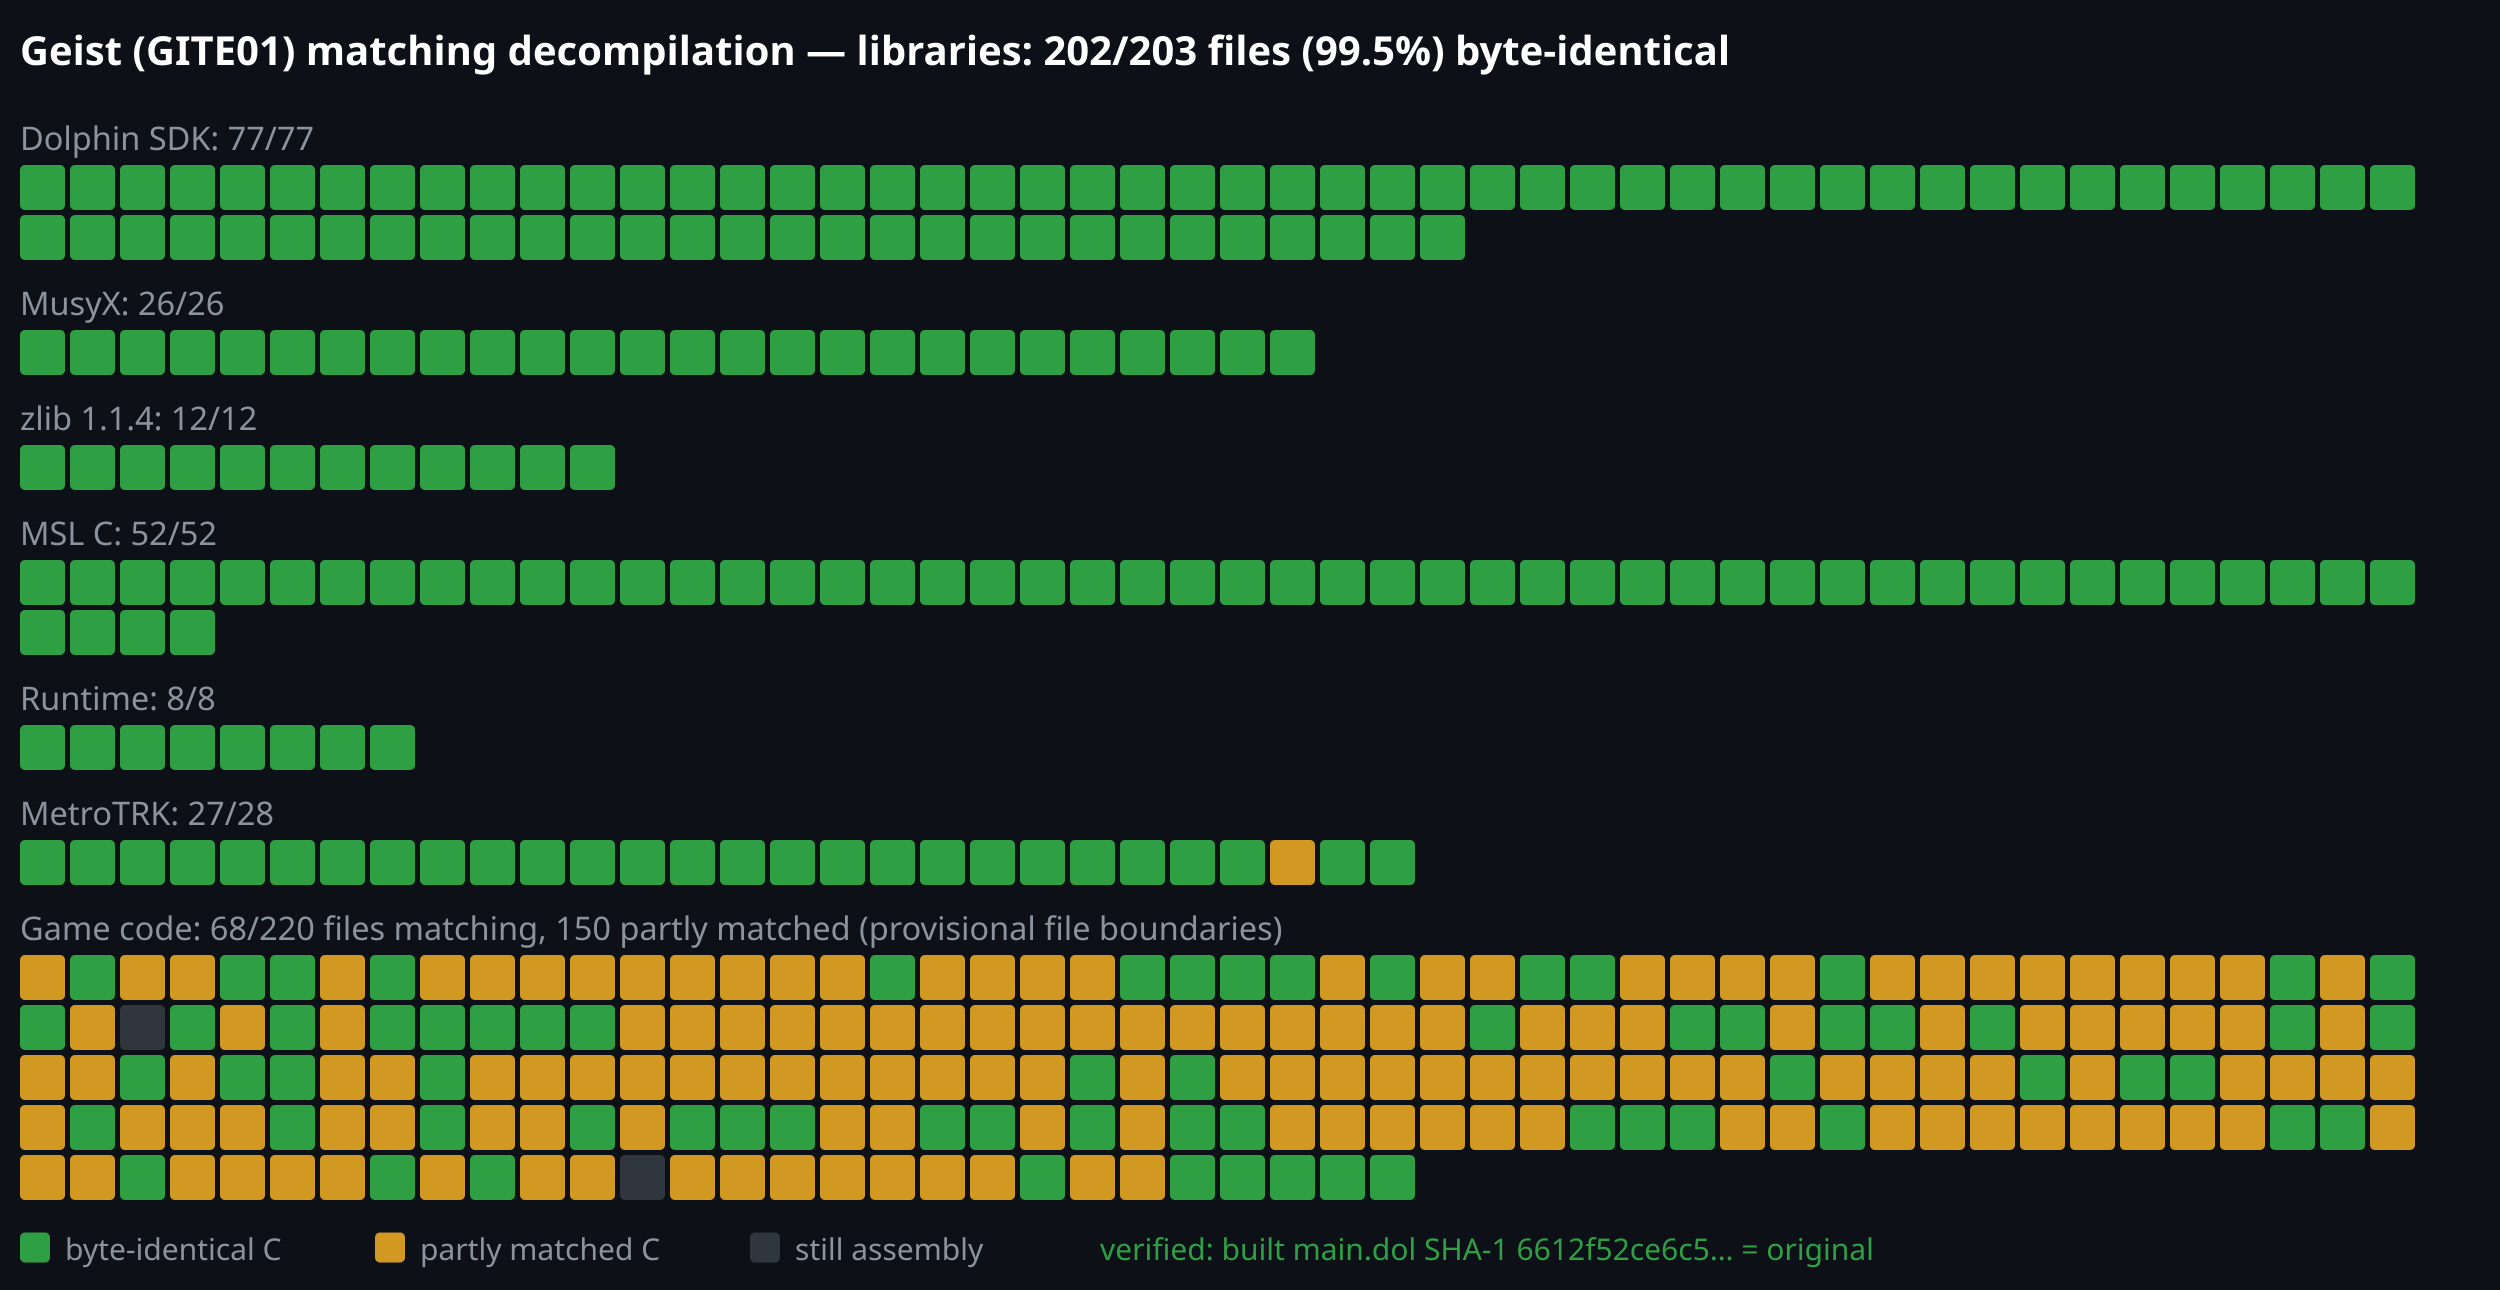
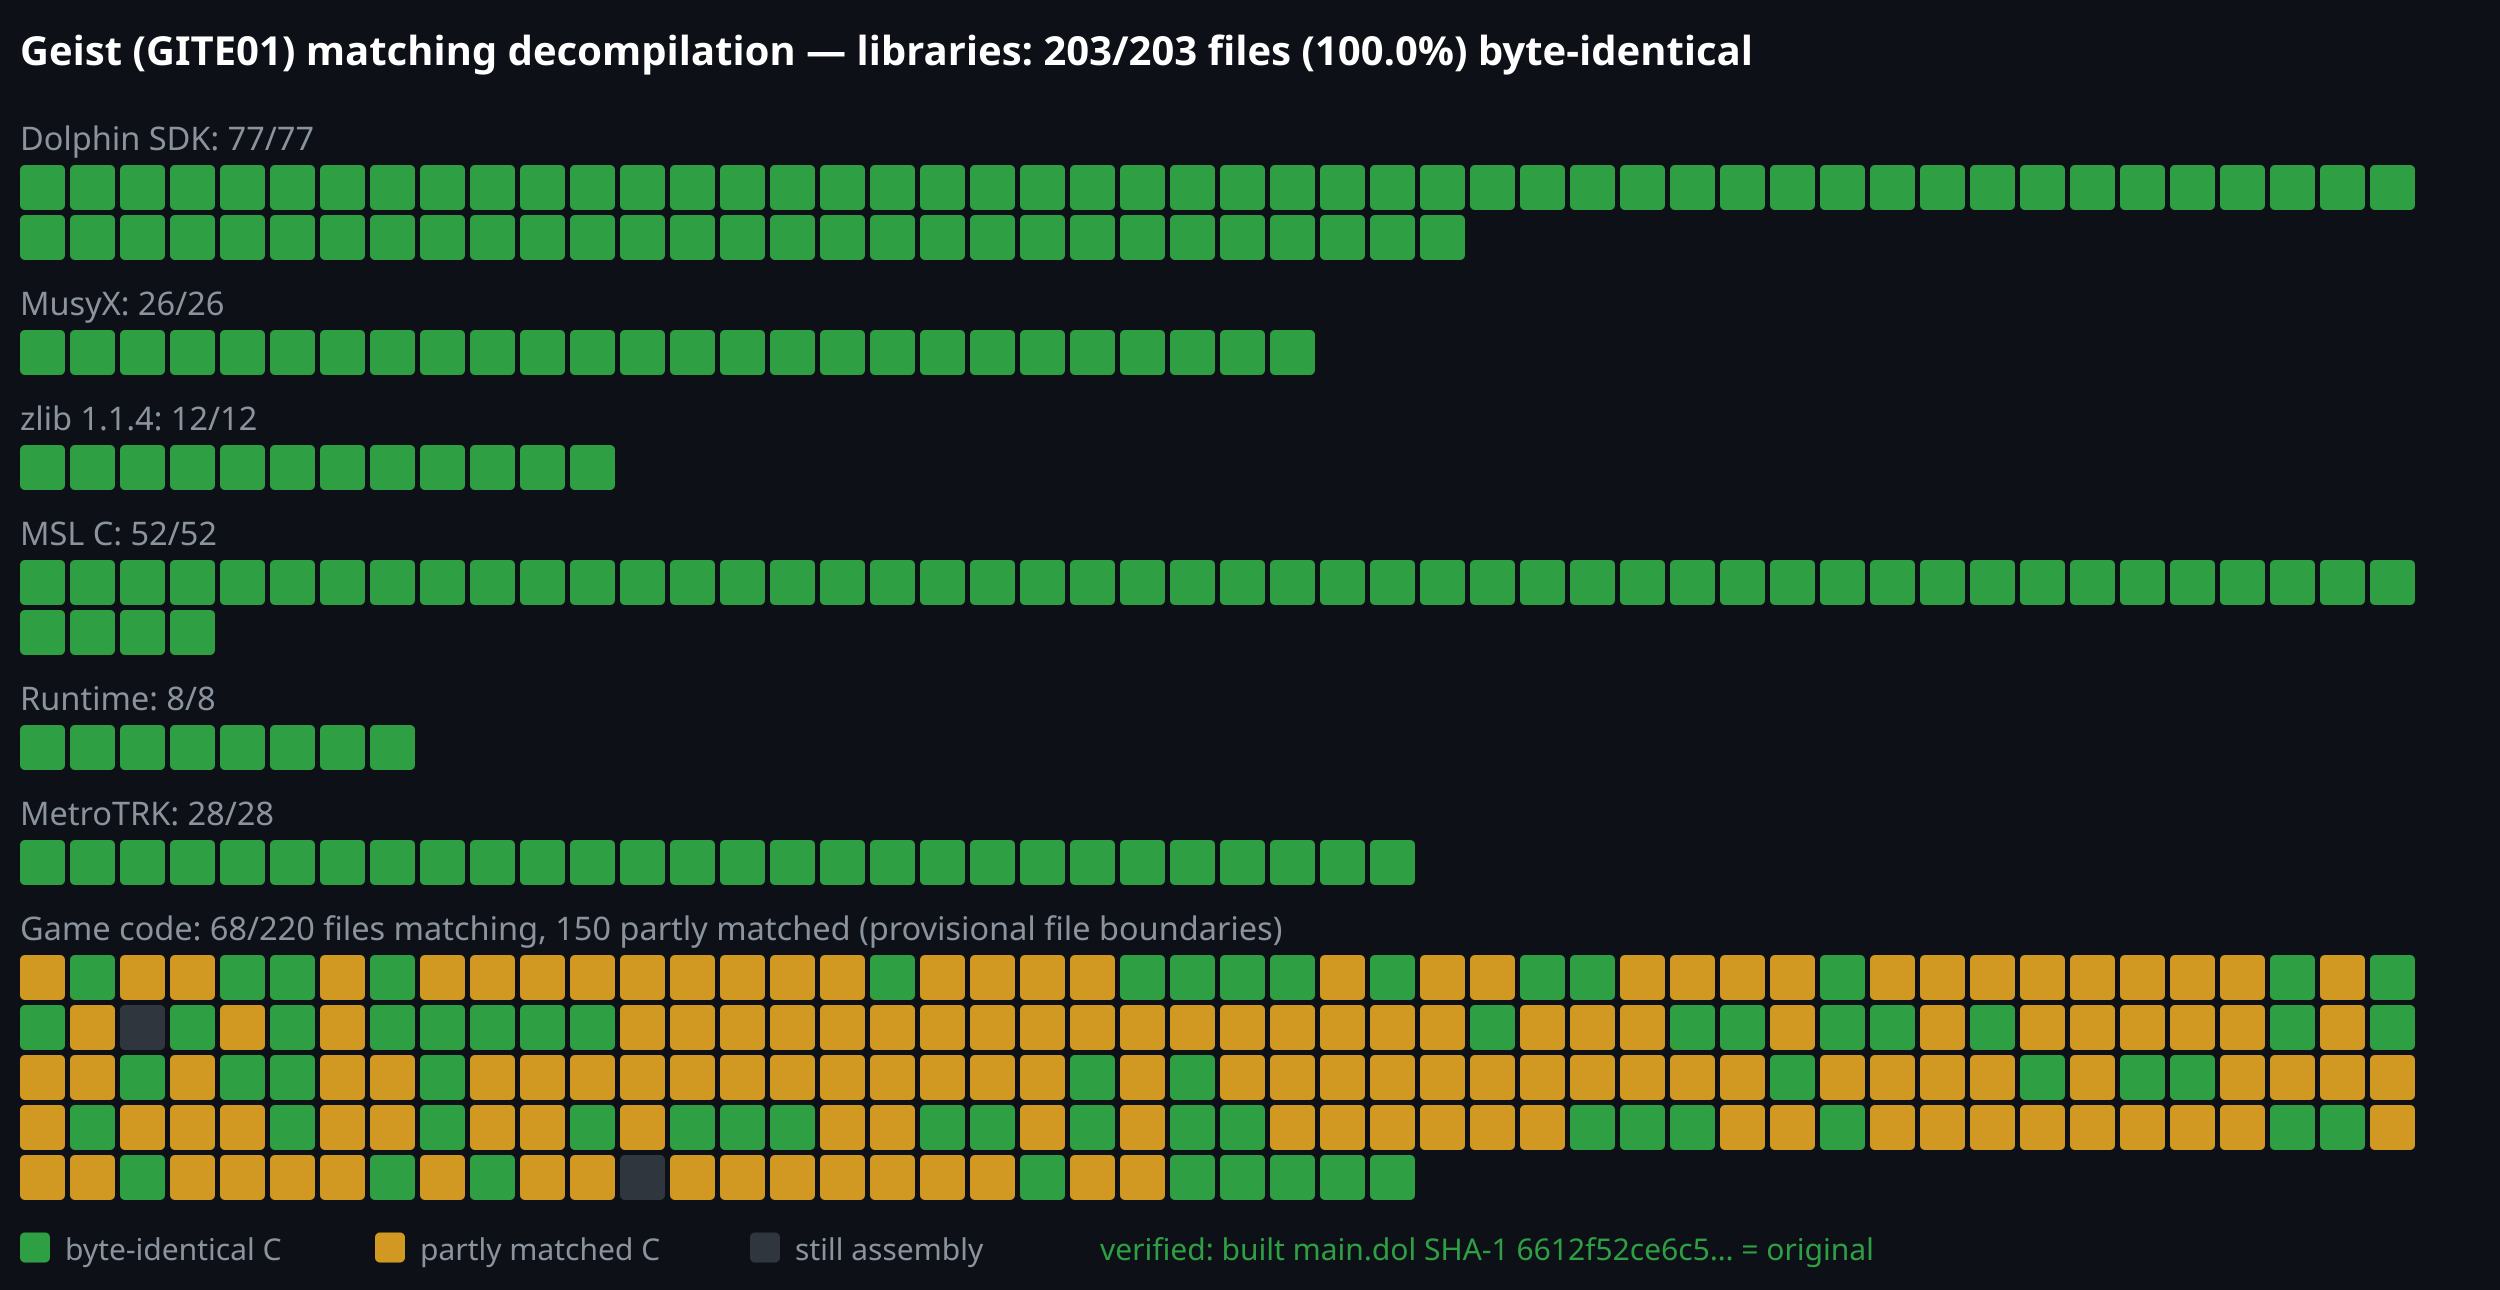
<svg xmlns="http://www.w3.org/2000/svg" viewBox="0 0 1000 516" width="1000" height="516">
  <rect width="1000" height="516" fill="#0d1117" />
-   <text x="8" y="26" font-family="sans-serif" font-size="16" font-weight="bold" fill="#ffffff">Geist (GITE01) matching decompilation — libraries: 202/203 files (99.5%) byte-identical</text>
+   <text x="8" y="26" font-family="sans-serif" font-size="16" font-weight="bold" fill="#ffffff">Geist (GITE01) matching decompilation — libraries: 203/203 files (100.0%) byte-identical</text>
  <text x="8" y="60" font-family="sans-serif" font-size="13" font-weight="normal" fill="#8b949e">Dolphin SDK: 77/77</text>
  <rect x="8" y="66" width="18" height="18" rx="2" fill="#2ea043" />
  <rect x="28" y="66" width="18" height="18" rx="2" fill="#2ea043" />
  <rect x="48" y="66" width="18" height="18" rx="2" fill="#2ea043" />
  <rect x="68" y="66" width="18" height="18" rx="2" fill="#2ea043" />
  <rect x="88" y="66" width="18" height="18" rx="2" fill="#2ea043" />
  <rect x="108" y="66" width="18" height="18" rx="2" fill="#2ea043" />
  <rect x="128" y="66" width="18" height="18" rx="2" fill="#2ea043" />
  <rect x="148" y="66" width="18" height="18" rx="2" fill="#2ea043" />
  <rect x="168" y="66" width="18" height="18" rx="2" fill="#2ea043" />
  <rect x="188" y="66" width="18" height="18" rx="2" fill="#2ea043" />
  <rect x="208" y="66" width="18" height="18" rx="2" fill="#2ea043" />
  <rect x="228" y="66" width="18" height="18" rx="2" fill="#2ea043" />
  <rect x="248" y="66" width="18" height="18" rx="2" fill="#2ea043" />
  <rect x="268" y="66" width="18" height="18" rx="2" fill="#2ea043" />
  <rect x="288" y="66" width="18" height="18" rx="2" fill="#2ea043" />
  <rect x="308" y="66" width="18" height="18" rx="2" fill="#2ea043" />
  <rect x="328" y="66" width="18" height="18" rx="2" fill="#2ea043" />
  <rect x="348" y="66" width="18" height="18" rx="2" fill="#2ea043" />
  <rect x="368" y="66" width="18" height="18" rx="2" fill="#2ea043" />
  <rect x="388" y="66" width="18" height="18" rx="2" fill="#2ea043" />
  <rect x="408" y="66" width="18" height="18" rx="2" fill="#2ea043" />
  <rect x="428" y="66" width="18" height="18" rx="2" fill="#2ea043" />
  <rect x="448" y="66" width="18" height="18" rx="2" fill="#2ea043" />
  <rect x="468" y="66" width="18" height="18" rx="2" fill="#2ea043" />
  <rect x="488" y="66" width="18" height="18" rx="2" fill="#2ea043" />
  <rect x="508" y="66" width="18" height="18" rx="2" fill="#2ea043" />
  <rect x="528" y="66" width="18" height="18" rx="2" fill="#2ea043" />
  <rect x="548" y="66" width="18" height="18" rx="2" fill="#2ea043" />
  <rect x="568" y="66" width="18" height="18" rx="2" fill="#2ea043" />
  <rect x="588" y="66" width="18" height="18" rx="2" fill="#2ea043" />
  <rect x="608" y="66" width="18" height="18" rx="2" fill="#2ea043" />
  <rect x="628" y="66" width="18" height="18" rx="2" fill="#2ea043" />
  <rect x="648" y="66" width="18" height="18" rx="2" fill="#2ea043" />
  <rect x="668" y="66" width="18" height="18" rx="2" fill="#2ea043" />
  <rect x="688" y="66" width="18" height="18" rx="2" fill="#2ea043" />
  <rect x="708" y="66" width="18" height="18" rx="2" fill="#2ea043" />
  <rect x="728" y="66" width="18" height="18" rx="2" fill="#2ea043" />
  <rect x="748" y="66" width="18" height="18" rx="2" fill="#2ea043" />
  <rect x="768" y="66" width="18" height="18" rx="2" fill="#2ea043" />
  <rect x="788" y="66" width="18" height="18" rx="2" fill="#2ea043" />
  <rect x="808" y="66" width="18" height="18" rx="2" fill="#2ea043" />
  <rect x="828" y="66" width="18" height="18" rx="2" fill="#2ea043" />
  <rect x="848" y="66" width="18" height="18" rx="2" fill="#2ea043" />
  <rect x="868" y="66" width="18" height="18" rx="2" fill="#2ea043" />
  <rect x="888" y="66" width="18" height="18" rx="2" fill="#2ea043" />
  <rect x="908" y="66" width="18" height="18" rx="2" fill="#2ea043" />
  <rect x="928" y="66" width="18" height="18" rx="2" fill="#2ea043" />
  <rect x="948" y="66" width="18" height="18" rx="2" fill="#2ea043" />
  <rect x="8" y="86" width="18" height="18" rx="2" fill="#2ea043" />
  <rect x="28" y="86" width="18" height="18" rx="2" fill="#2ea043" />
  <rect x="48" y="86" width="18" height="18" rx="2" fill="#2ea043" />
  <rect x="68" y="86" width="18" height="18" rx="2" fill="#2ea043" />
  <rect x="88" y="86" width="18" height="18" rx="2" fill="#2ea043" />
  <rect x="108" y="86" width="18" height="18" rx="2" fill="#2ea043" />
  <rect x="128" y="86" width="18" height="18" rx="2" fill="#2ea043" />
  <rect x="148" y="86" width="18" height="18" rx="2" fill="#2ea043" />
  <rect x="168" y="86" width="18" height="18" rx="2" fill="#2ea043" />
  <rect x="188" y="86" width="18" height="18" rx="2" fill="#2ea043" />
  <rect x="208" y="86" width="18" height="18" rx="2" fill="#2ea043" />
  <rect x="228" y="86" width="18" height="18" rx="2" fill="#2ea043" />
  <rect x="248" y="86" width="18" height="18" rx="2" fill="#2ea043" />
  <rect x="268" y="86" width="18" height="18" rx="2" fill="#2ea043" />
  <rect x="288" y="86" width="18" height="18" rx="2" fill="#2ea043" />
  <rect x="308" y="86" width="18" height="18" rx="2" fill="#2ea043" />
  <rect x="328" y="86" width="18" height="18" rx="2" fill="#2ea043" />
  <rect x="348" y="86" width="18" height="18" rx="2" fill="#2ea043" />
  <rect x="368" y="86" width="18" height="18" rx="2" fill="#2ea043" />
  <rect x="388" y="86" width="18" height="18" rx="2" fill="#2ea043" />
  <rect x="408" y="86" width="18" height="18" rx="2" fill="#2ea043" />
  <rect x="428" y="86" width="18" height="18" rx="2" fill="#2ea043" />
  <rect x="448" y="86" width="18" height="18" rx="2" fill="#2ea043" />
  <rect x="468" y="86" width="18" height="18" rx="2" fill="#2ea043" />
  <rect x="488" y="86" width="18" height="18" rx="2" fill="#2ea043" />
  <rect x="508" y="86" width="18" height="18" rx="2" fill="#2ea043" />
  <rect x="528" y="86" width="18" height="18" rx="2" fill="#2ea043" />
  <rect x="548" y="86" width="18" height="18" rx="2" fill="#2ea043" />
  <rect x="568" y="86" width="18" height="18" rx="2" fill="#2ea043" />
  <text x="8" y="126" font-family="sans-serif" font-size="13" font-weight="normal" fill="#8b949e">MusyX: 26/26</text>
  <rect x="8" y="132" width="18" height="18" rx="2" fill="#2ea043" />
  <rect x="28" y="132" width="18" height="18" rx="2" fill="#2ea043" />
  <rect x="48" y="132" width="18" height="18" rx="2" fill="#2ea043" />
  <rect x="68" y="132" width="18" height="18" rx="2" fill="#2ea043" />
  <rect x="88" y="132" width="18" height="18" rx="2" fill="#2ea043" />
  <rect x="108" y="132" width="18" height="18" rx="2" fill="#2ea043" />
  <rect x="128" y="132" width="18" height="18" rx="2" fill="#2ea043" />
  <rect x="148" y="132" width="18" height="18" rx="2" fill="#2ea043" />
  <rect x="168" y="132" width="18" height="18" rx="2" fill="#2ea043" />
  <rect x="188" y="132" width="18" height="18" rx="2" fill="#2ea043" />
  <rect x="208" y="132" width="18" height="18" rx="2" fill="#2ea043" />
  <rect x="228" y="132" width="18" height="18" rx="2" fill="#2ea043" />
  <rect x="248" y="132" width="18" height="18" rx="2" fill="#2ea043" />
  <rect x="268" y="132" width="18" height="18" rx="2" fill="#2ea043" />
  <rect x="288" y="132" width="18" height="18" rx="2" fill="#2ea043" />
  <rect x="308" y="132" width="18" height="18" rx="2" fill="#2ea043" />
  <rect x="328" y="132" width="18" height="18" rx="2" fill="#2ea043" />
  <rect x="348" y="132" width="18" height="18" rx="2" fill="#2ea043" />
  <rect x="368" y="132" width="18" height="18" rx="2" fill="#2ea043" />
  <rect x="388" y="132" width="18" height="18" rx="2" fill="#2ea043" />
  <rect x="408" y="132" width="18" height="18" rx="2" fill="#2ea043" />
  <rect x="428" y="132" width="18" height="18" rx="2" fill="#2ea043" />
  <rect x="448" y="132" width="18" height="18" rx="2" fill="#2ea043" />
  <rect x="468" y="132" width="18" height="18" rx="2" fill="#2ea043" />
  <rect x="488" y="132" width="18" height="18" rx="2" fill="#2ea043" />
  <rect x="508" y="132" width="18" height="18" rx="2" fill="#2ea043" />
  <text x="8" y="172" font-family="sans-serif" font-size="13" font-weight="normal" fill="#8b949e">zlib 1.1.4: 12/12</text>
  <rect x="8" y="178" width="18" height="18" rx="2" fill="#2ea043" />
  <rect x="28" y="178" width="18" height="18" rx="2" fill="#2ea043" />
  <rect x="48" y="178" width="18" height="18" rx="2" fill="#2ea043" />
  <rect x="68" y="178" width="18" height="18" rx="2" fill="#2ea043" />
  <rect x="88" y="178" width="18" height="18" rx="2" fill="#2ea043" />
  <rect x="108" y="178" width="18" height="18" rx="2" fill="#2ea043" />
  <rect x="128" y="178" width="18" height="18" rx="2" fill="#2ea043" />
  <rect x="148" y="178" width="18" height="18" rx="2" fill="#2ea043" />
  <rect x="168" y="178" width="18" height="18" rx="2" fill="#2ea043" />
  <rect x="188" y="178" width="18" height="18" rx="2" fill="#2ea043" />
  <rect x="208" y="178" width="18" height="18" rx="2" fill="#2ea043" />
  <rect x="228" y="178" width="18" height="18" rx="2" fill="#2ea043" />
  <text x="8" y="218" font-family="sans-serif" font-size="13" font-weight="normal" fill="#8b949e">MSL C: 52/52</text>
  <rect x="8" y="224" width="18" height="18" rx="2" fill="#2ea043" />
  <rect x="28" y="224" width="18" height="18" rx="2" fill="#2ea043" />
  <rect x="48" y="224" width="18" height="18" rx="2" fill="#2ea043" />
  <rect x="68" y="224" width="18" height="18" rx="2" fill="#2ea043" />
  <rect x="88" y="224" width="18" height="18" rx="2" fill="#2ea043" />
  <rect x="108" y="224" width="18" height="18" rx="2" fill="#2ea043" />
  <rect x="128" y="224" width="18" height="18" rx="2" fill="#2ea043" />
  <rect x="148" y="224" width="18" height="18" rx="2" fill="#2ea043" />
  <rect x="168" y="224" width="18" height="18" rx="2" fill="#2ea043" />
  <rect x="188" y="224" width="18" height="18" rx="2" fill="#2ea043" />
  <rect x="208" y="224" width="18" height="18" rx="2" fill="#2ea043" />
  <rect x="228" y="224" width="18" height="18" rx="2" fill="#2ea043" />
  <rect x="248" y="224" width="18" height="18" rx="2" fill="#2ea043" />
  <rect x="268" y="224" width="18" height="18" rx="2" fill="#2ea043" />
  <rect x="288" y="224" width="18" height="18" rx="2" fill="#2ea043" />
  <rect x="308" y="224" width="18" height="18" rx="2" fill="#2ea043" />
  <rect x="328" y="224" width="18" height="18" rx="2" fill="#2ea043" />
  <rect x="348" y="224" width="18" height="18" rx="2" fill="#2ea043" />
  <rect x="368" y="224" width="18" height="18" rx="2" fill="#2ea043" />
  <rect x="388" y="224" width="18" height="18" rx="2" fill="#2ea043" />
  <rect x="408" y="224" width="18" height="18" rx="2" fill="#2ea043" />
  <rect x="428" y="224" width="18" height="18" rx="2" fill="#2ea043" />
  <rect x="448" y="224" width="18" height="18" rx="2" fill="#2ea043" />
  <rect x="468" y="224" width="18" height="18" rx="2" fill="#2ea043" />
  <rect x="488" y="224" width="18" height="18" rx="2" fill="#2ea043" />
  <rect x="508" y="224" width="18" height="18" rx="2" fill="#2ea043" />
  <rect x="528" y="224" width="18" height="18" rx="2" fill="#2ea043" />
  <rect x="548" y="224" width="18" height="18" rx="2" fill="#2ea043" />
  <rect x="568" y="224" width="18" height="18" rx="2" fill="#2ea043" />
  <rect x="588" y="224" width="18" height="18" rx="2" fill="#2ea043" />
  <rect x="608" y="224" width="18" height="18" rx="2" fill="#2ea043" />
  <rect x="628" y="224" width="18" height="18" rx="2" fill="#2ea043" />
  <rect x="648" y="224" width="18" height="18" rx="2" fill="#2ea043" />
  <rect x="668" y="224" width="18" height="18" rx="2" fill="#2ea043" />
  <rect x="688" y="224" width="18" height="18" rx="2" fill="#2ea043" />
  <rect x="708" y="224" width="18" height="18" rx="2" fill="#2ea043" />
  <rect x="728" y="224" width="18" height="18" rx="2" fill="#2ea043" />
  <rect x="748" y="224" width="18" height="18" rx="2" fill="#2ea043" />
  <rect x="768" y="224" width="18" height="18" rx="2" fill="#2ea043" />
  <rect x="788" y="224" width="18" height="18" rx="2" fill="#2ea043" />
  <rect x="808" y="224" width="18" height="18" rx="2" fill="#2ea043" />
  <rect x="828" y="224" width="18" height="18" rx="2" fill="#2ea043" />
  <rect x="848" y="224" width="18" height="18" rx="2" fill="#2ea043" />
  <rect x="868" y="224" width="18" height="18" rx="2" fill="#2ea043" />
  <rect x="888" y="224" width="18" height="18" rx="2" fill="#2ea043" />
  <rect x="908" y="224" width="18" height="18" rx="2" fill="#2ea043" />
  <rect x="928" y="224" width="18" height="18" rx="2" fill="#2ea043" />
  <rect x="948" y="224" width="18" height="18" rx="2" fill="#2ea043" />
  <rect x="8" y="244" width="18" height="18" rx="2" fill="#2ea043" />
  <rect x="28" y="244" width="18" height="18" rx="2" fill="#2ea043" />
  <rect x="48" y="244" width="18" height="18" rx="2" fill="#2ea043" />
  <rect x="68" y="244" width="18" height="18" rx="2" fill="#2ea043" />
  <text x="8" y="284" font-family="sans-serif" font-size="13" font-weight="normal" fill="#8b949e">Runtime: 8/8</text>
  <rect x="8" y="290" width="18" height="18" rx="2" fill="#2ea043" />
  <rect x="28" y="290" width="18" height="18" rx="2" fill="#2ea043" />
  <rect x="48" y="290" width="18" height="18" rx="2" fill="#2ea043" />
  <rect x="68" y="290" width="18" height="18" rx="2" fill="#2ea043" />
  <rect x="88" y="290" width="18" height="18" rx="2" fill="#2ea043" />
  <rect x="108" y="290" width="18" height="18" rx="2" fill="#2ea043" />
  <rect x="128" y="290" width="18" height="18" rx="2" fill="#2ea043" />
  <rect x="148" y="290" width="18" height="18" rx="2" fill="#2ea043" />
-   <text x="8" y="330" font-family="sans-serif" font-size="13" font-weight="normal" fill="#8b949e">MetroTRK: 27/28</text>
+   <text x="8" y="330" font-family="sans-serif" font-size="13" font-weight="normal" fill="#8b949e">MetroTRK: 28/28</text>
  <rect x="8" y="336" width="18" height="18" rx="2" fill="#2ea043" />
  <rect x="28" y="336" width="18" height="18" rx="2" fill="#2ea043" />
  <rect x="48" y="336" width="18" height="18" rx="2" fill="#2ea043" />
  <rect x="68" y="336" width="18" height="18" rx="2" fill="#2ea043" />
  <rect x="88" y="336" width="18" height="18" rx="2" fill="#2ea043" />
  <rect x="108" y="336" width="18" height="18" rx="2" fill="#2ea043" />
  <rect x="128" y="336" width="18" height="18" rx="2" fill="#2ea043" />
  <rect x="148" y="336" width="18" height="18" rx="2" fill="#2ea043" />
  <rect x="168" y="336" width="18" height="18" rx="2" fill="#2ea043" />
  <rect x="188" y="336" width="18" height="18" rx="2" fill="#2ea043" />
  <rect x="208" y="336" width="18" height="18" rx="2" fill="#2ea043" />
  <rect x="228" y="336" width="18" height="18" rx="2" fill="#2ea043" />
  <rect x="248" y="336" width="18" height="18" rx="2" fill="#2ea043" />
  <rect x="268" y="336" width="18" height="18" rx="2" fill="#2ea043" />
  <rect x="288" y="336" width="18" height="18" rx="2" fill="#2ea043" />
  <rect x="308" y="336" width="18" height="18" rx="2" fill="#2ea043" />
  <rect x="328" y="336" width="18" height="18" rx="2" fill="#2ea043" />
  <rect x="348" y="336" width="18" height="18" rx="2" fill="#2ea043" />
  <rect x="368" y="336" width="18" height="18" rx="2" fill="#2ea043" />
  <rect x="388" y="336" width="18" height="18" rx="2" fill="#2ea043" />
  <rect x="408" y="336" width="18" height="18" rx="2" fill="#2ea043" />
  <rect x="428" y="336" width="18" height="18" rx="2" fill="#2ea043" />
  <rect x="448" y="336" width="18" height="18" rx="2" fill="#2ea043" />
  <rect x="468" y="336" width="18" height="18" rx="2" fill="#2ea043" />
  <rect x="488" y="336" width="18" height="18" rx="2" fill="#2ea043" />
-   <rect x="508" y="336" width="18" height="18" rx="2" fill="#d29922" />
+   <rect x="508" y="336" width="18" height="18" rx="2" fill="#2ea043" />
  <rect x="528" y="336" width="18" height="18" rx="2" fill="#2ea043" />
  <rect x="548" y="336" width="18" height="18" rx="2" fill="#2ea043" />
  <text x="8" y="376" font-family="sans-serif" font-size="13" font-weight="normal" fill="#8b949e">Game code: 68/220 files matching, 150 partly matched (provisional file boundaries)</text>
  <rect x="8" y="382" width="18" height="18" rx="2" fill="#d29922" />
  <rect x="28" y="382" width="18" height="18" rx="2" fill="#2ea043" />
  <rect x="48" y="382" width="18" height="18" rx="2" fill="#d29922" />
  <rect x="68" y="382" width="18" height="18" rx="2" fill="#d29922" />
  <rect x="88" y="382" width="18" height="18" rx="2" fill="#2ea043" />
  <rect x="108" y="382" width="18" height="18" rx="2" fill="#2ea043" />
  <rect x="128" y="382" width="18" height="18" rx="2" fill="#d29922" />
  <rect x="148" y="382" width="18" height="18" rx="2" fill="#2ea043" />
  <rect x="168" y="382" width="18" height="18" rx="2" fill="#d29922" />
  <rect x="188" y="382" width="18" height="18" rx="2" fill="#d29922" />
  <rect x="208" y="382" width="18" height="18" rx="2" fill="#d29922" />
  <rect x="228" y="382" width="18" height="18" rx="2" fill="#d29922" />
  <rect x="248" y="382" width="18" height="18" rx="2" fill="#d29922" />
  <rect x="268" y="382" width="18" height="18" rx="2" fill="#d29922" />
  <rect x="288" y="382" width="18" height="18" rx="2" fill="#d29922" />
  <rect x="308" y="382" width="18" height="18" rx="2" fill="#d29922" />
  <rect x="328" y="382" width="18" height="18" rx="2" fill="#d29922" />
  <rect x="348" y="382" width="18" height="18" rx="2" fill="#2ea043" />
  <rect x="368" y="382" width="18" height="18" rx="2" fill="#d29922" />
  <rect x="388" y="382" width="18" height="18" rx="2" fill="#d29922" />
  <rect x="408" y="382" width="18" height="18" rx="2" fill="#d29922" />
  <rect x="428" y="382" width="18" height="18" rx="2" fill="#d29922" />
  <rect x="448" y="382" width="18" height="18" rx="2" fill="#2ea043" />
  <rect x="468" y="382" width="18" height="18" rx="2" fill="#2ea043" />
  <rect x="488" y="382" width="18" height="18" rx="2" fill="#2ea043" />
  <rect x="508" y="382" width="18" height="18" rx="2" fill="#2ea043" />
  <rect x="528" y="382" width="18" height="18" rx="2" fill="#d29922" />
  <rect x="548" y="382" width="18" height="18" rx="2" fill="#2ea043" />
  <rect x="568" y="382" width="18" height="18" rx="2" fill="#d29922" />
  <rect x="588" y="382" width="18" height="18" rx="2" fill="#d29922" />
  <rect x="608" y="382" width="18" height="18" rx="2" fill="#2ea043" />
  <rect x="628" y="382" width="18" height="18" rx="2" fill="#2ea043" />
  <rect x="648" y="382" width="18" height="18" rx="2" fill="#d29922" />
  <rect x="668" y="382" width="18" height="18" rx="2" fill="#d29922" />
  <rect x="688" y="382" width="18" height="18" rx="2" fill="#d29922" />
  <rect x="708" y="382" width="18" height="18" rx="2" fill="#d29922" />
  <rect x="728" y="382" width="18" height="18" rx="2" fill="#2ea043" />
  <rect x="748" y="382" width="18" height="18" rx="2" fill="#d29922" />
  <rect x="768" y="382" width="18" height="18" rx="2" fill="#d29922" />
  <rect x="788" y="382" width="18" height="18" rx="2" fill="#d29922" />
  <rect x="808" y="382" width="18" height="18" rx="2" fill="#d29922" />
  <rect x="828" y="382" width="18" height="18" rx="2" fill="#d29922" />
  <rect x="848" y="382" width="18" height="18" rx="2" fill="#d29922" />
  <rect x="868" y="382" width="18" height="18" rx="2" fill="#d29922" />
  <rect x="888" y="382" width="18" height="18" rx="2" fill="#d29922" />
  <rect x="908" y="382" width="18" height="18" rx="2" fill="#2ea043" />
  <rect x="928" y="382" width="18" height="18" rx="2" fill="#d29922" />
  <rect x="948" y="382" width="18" height="18" rx="2" fill="#2ea043" />
  <rect x="8" y="402" width="18" height="18" rx="2" fill="#2ea043" />
  <rect x="28" y="402" width="18" height="18" rx="2" fill="#d29922" />
  <rect x="48" y="402" width="18" height="18" rx="2" fill="#30363d" />
  <rect x="68" y="402" width="18" height="18" rx="2" fill="#2ea043" />
  <rect x="88" y="402" width="18" height="18" rx="2" fill="#d29922" />
  <rect x="108" y="402" width="18" height="18" rx="2" fill="#2ea043" />
  <rect x="128" y="402" width="18" height="18" rx="2" fill="#d29922" />
  <rect x="148" y="402" width="18" height="18" rx="2" fill="#2ea043" />
  <rect x="168" y="402" width="18" height="18" rx="2" fill="#2ea043" />
  <rect x="188" y="402" width="18" height="18" rx="2" fill="#2ea043" />
  <rect x="208" y="402" width="18" height="18" rx="2" fill="#2ea043" />
  <rect x="228" y="402" width="18" height="18" rx="2" fill="#2ea043" />
  <rect x="248" y="402" width="18" height="18" rx="2" fill="#d29922" />
  <rect x="268" y="402" width="18" height="18" rx="2" fill="#d29922" />
  <rect x="288" y="402" width="18" height="18" rx="2" fill="#d29922" />
  <rect x="308" y="402" width="18" height="18" rx="2" fill="#d29922" />
  <rect x="328" y="402" width="18" height="18" rx="2" fill="#d29922" />
  <rect x="348" y="402" width="18" height="18" rx="2" fill="#d29922" />
  <rect x="368" y="402" width="18" height="18" rx="2" fill="#d29922" />
  <rect x="388" y="402" width="18" height="18" rx="2" fill="#d29922" />
  <rect x="408" y="402" width="18" height="18" rx="2" fill="#d29922" />
  <rect x="428" y="402" width="18" height="18" rx="2" fill="#d29922" />
  <rect x="448" y="402" width="18" height="18" rx="2" fill="#d29922" />
  <rect x="468" y="402" width="18" height="18" rx="2" fill="#d29922" />
  <rect x="488" y="402" width="18" height="18" rx="2" fill="#d29922" />
  <rect x="508" y="402" width="18" height="18" rx="2" fill="#d29922" />
  <rect x="528" y="402" width="18" height="18" rx="2" fill="#d29922" />
  <rect x="548" y="402" width="18" height="18" rx="2" fill="#d29922" />
  <rect x="568" y="402" width="18" height="18" rx="2" fill="#d29922" />
  <rect x="588" y="402" width="18" height="18" rx="2" fill="#2ea043" />
  <rect x="608" y="402" width="18" height="18" rx="2" fill="#d29922" />
  <rect x="628" y="402" width="18" height="18" rx="2" fill="#d29922" />
  <rect x="648" y="402" width="18" height="18" rx="2" fill="#d29922" />
  <rect x="668" y="402" width="18" height="18" rx="2" fill="#2ea043" />
  <rect x="688" y="402" width="18" height="18" rx="2" fill="#2ea043" />
  <rect x="708" y="402" width="18" height="18" rx="2" fill="#d29922" />
  <rect x="728" y="402" width="18" height="18" rx="2" fill="#2ea043" />
  <rect x="748" y="402" width="18" height="18" rx="2" fill="#2ea043" />
  <rect x="768" y="402" width="18" height="18" rx="2" fill="#d29922" />
  <rect x="788" y="402" width="18" height="18" rx="2" fill="#2ea043" />
  <rect x="808" y="402" width="18" height="18" rx="2" fill="#d29922" />
  <rect x="828" y="402" width="18" height="18" rx="2" fill="#d29922" />
  <rect x="848" y="402" width="18" height="18" rx="2" fill="#d29922" />
  <rect x="868" y="402" width="18" height="18" rx="2" fill="#d29922" />
  <rect x="888" y="402" width="18" height="18" rx="2" fill="#d29922" />
  <rect x="908" y="402" width="18" height="18" rx="2" fill="#2ea043" />
  <rect x="928" y="402" width="18" height="18" rx="2" fill="#d29922" />
  <rect x="948" y="402" width="18" height="18" rx="2" fill="#2ea043" />
  <rect x="8" y="422" width="18" height="18" rx="2" fill="#d29922" />
  <rect x="28" y="422" width="18" height="18" rx="2" fill="#d29922" />
  <rect x="48" y="422" width="18" height="18" rx="2" fill="#2ea043" />
  <rect x="68" y="422" width="18" height="18" rx="2" fill="#d29922" />
  <rect x="88" y="422" width="18" height="18" rx="2" fill="#2ea043" />
  <rect x="108" y="422" width="18" height="18" rx="2" fill="#2ea043" />
  <rect x="128" y="422" width="18" height="18" rx="2" fill="#d29922" />
  <rect x="148" y="422" width="18" height="18" rx="2" fill="#d29922" />
  <rect x="168" y="422" width="18" height="18" rx="2" fill="#2ea043" />
  <rect x="188" y="422" width="18" height="18" rx="2" fill="#d29922" />
  <rect x="208" y="422" width="18" height="18" rx="2" fill="#d29922" />
  <rect x="228" y="422" width="18" height="18" rx="2" fill="#d29922" />
  <rect x="248" y="422" width="18" height="18" rx="2" fill="#d29922" />
  <rect x="268" y="422" width="18" height="18" rx="2" fill="#d29922" />
  <rect x="288" y="422" width="18" height="18" rx="2" fill="#d29922" />
  <rect x="308" y="422" width="18" height="18" rx="2" fill="#d29922" />
  <rect x="328" y="422" width="18" height="18" rx="2" fill="#d29922" />
  <rect x="348" y="422" width="18" height="18" rx="2" fill="#d29922" />
  <rect x="368" y="422" width="18" height="18" rx="2" fill="#d29922" />
  <rect x="388" y="422" width="18" height="18" rx="2" fill="#d29922" />
  <rect x="408" y="422" width="18" height="18" rx="2" fill="#d29922" />
  <rect x="428" y="422" width="18" height="18" rx="2" fill="#2ea043" />
  <rect x="448" y="422" width="18" height="18" rx="2" fill="#d29922" />
  <rect x="468" y="422" width="18" height="18" rx="2" fill="#2ea043" />
  <rect x="488" y="422" width="18" height="18" rx="2" fill="#d29922" />
  <rect x="508" y="422" width="18" height="18" rx="2" fill="#d29922" />
  <rect x="528" y="422" width="18" height="18" rx="2" fill="#d29922" />
  <rect x="548" y="422" width="18" height="18" rx="2" fill="#d29922" />
  <rect x="568" y="422" width="18" height="18" rx="2" fill="#d29922" />
  <rect x="588" y="422" width="18" height="18" rx="2" fill="#d29922" />
  <rect x="608" y="422" width="18" height="18" rx="2" fill="#d29922" />
  <rect x="628" y="422" width="18" height="18" rx="2" fill="#d29922" />
  <rect x="648" y="422" width="18" height="18" rx="2" fill="#d29922" />
  <rect x="668" y="422" width="18" height="18" rx="2" fill="#d29922" />
  <rect x="688" y="422" width="18" height="18" rx="2" fill="#d29922" />
  <rect x="708" y="422" width="18" height="18" rx="2" fill="#2ea043" />
  <rect x="728" y="422" width="18" height="18" rx="2" fill="#d29922" />
  <rect x="748" y="422" width="18" height="18" rx="2" fill="#d29922" />
  <rect x="768" y="422" width="18" height="18" rx="2" fill="#d29922" />
  <rect x="788" y="422" width="18" height="18" rx="2" fill="#d29922" />
  <rect x="808" y="422" width="18" height="18" rx="2" fill="#2ea043" />
  <rect x="828" y="422" width="18" height="18" rx="2" fill="#d29922" />
  <rect x="848" y="422" width="18" height="18" rx="2" fill="#2ea043" />
  <rect x="868" y="422" width="18" height="18" rx="2" fill="#2ea043" />
  <rect x="888" y="422" width="18" height="18" rx="2" fill="#d29922" />
  <rect x="908" y="422" width="18" height="18" rx="2" fill="#d29922" />
  <rect x="928" y="422" width="18" height="18" rx="2" fill="#d29922" />
  <rect x="948" y="422" width="18" height="18" rx="2" fill="#d29922" />
  <rect x="8" y="442" width="18" height="18" rx="2" fill="#d29922" />
  <rect x="28" y="442" width="18" height="18" rx="2" fill="#2ea043" />
  <rect x="48" y="442" width="18" height="18" rx="2" fill="#d29922" />
  <rect x="68" y="442" width="18" height="18" rx="2" fill="#d29922" />
  <rect x="88" y="442" width="18" height="18" rx="2" fill="#d29922" />
  <rect x="108" y="442" width="18" height="18" rx="2" fill="#2ea043" />
  <rect x="128" y="442" width="18" height="18" rx="2" fill="#d29922" />
  <rect x="148" y="442" width="18" height="18" rx="2" fill="#d29922" />
  <rect x="168" y="442" width="18" height="18" rx="2" fill="#2ea043" />
  <rect x="188" y="442" width="18" height="18" rx="2" fill="#d29922" />
  <rect x="208" y="442" width="18" height="18" rx="2" fill="#d29922" />
  <rect x="228" y="442" width="18" height="18" rx="2" fill="#2ea043" />
  <rect x="248" y="442" width="18" height="18" rx="2" fill="#d29922" />
  <rect x="268" y="442" width="18" height="18" rx="2" fill="#2ea043" />
  <rect x="288" y="442" width="18" height="18" rx="2" fill="#2ea043" />
  <rect x="308" y="442" width="18" height="18" rx="2" fill="#2ea043" />
  <rect x="328" y="442" width="18" height="18" rx="2" fill="#d29922" />
  <rect x="348" y="442" width="18" height="18" rx="2" fill="#d29922" />
  <rect x="368" y="442" width="18" height="18" rx="2" fill="#2ea043" />
  <rect x="388" y="442" width="18" height="18" rx="2" fill="#2ea043" />
  <rect x="408" y="442" width="18" height="18" rx="2" fill="#d29922" />
  <rect x="428" y="442" width="18" height="18" rx="2" fill="#2ea043" />
  <rect x="448" y="442" width="18" height="18" rx="2" fill="#d29922" />
  <rect x="468" y="442" width="18" height="18" rx="2" fill="#2ea043" />
  <rect x="488" y="442" width="18" height="18" rx="2" fill="#2ea043" />
  <rect x="508" y="442" width="18" height="18" rx="2" fill="#d29922" />
  <rect x="528" y="442" width="18" height="18" rx="2" fill="#d29922" />
  <rect x="548" y="442" width="18" height="18" rx="2" fill="#d29922" />
  <rect x="568" y="442" width="18" height="18" rx="2" fill="#d29922" />
  <rect x="588" y="442" width="18" height="18" rx="2" fill="#d29922" />
  <rect x="608" y="442" width="18" height="18" rx="2" fill="#d29922" />
  <rect x="628" y="442" width="18" height="18" rx="2" fill="#2ea043" />
  <rect x="648" y="442" width="18" height="18" rx="2" fill="#2ea043" />
  <rect x="668" y="442" width="18" height="18" rx="2" fill="#2ea043" />
  <rect x="688" y="442" width="18" height="18" rx="2" fill="#d29922" />
  <rect x="708" y="442" width="18" height="18" rx="2" fill="#d29922" />
  <rect x="728" y="442" width="18" height="18" rx="2" fill="#2ea043" />
  <rect x="748" y="442" width="18" height="18" rx="2" fill="#d29922" />
  <rect x="768" y="442" width="18" height="18" rx="2" fill="#d29922" />
  <rect x="788" y="442" width="18" height="18" rx="2" fill="#d29922" />
  <rect x="808" y="442" width="18" height="18" rx="2" fill="#d29922" />
  <rect x="828" y="442" width="18" height="18" rx="2" fill="#d29922" />
  <rect x="848" y="442" width="18" height="18" rx="2" fill="#d29922" />
  <rect x="868" y="442" width="18" height="18" rx="2" fill="#d29922" />
  <rect x="888" y="442" width="18" height="18" rx="2" fill="#d29922" />
  <rect x="908" y="442" width="18" height="18" rx="2" fill="#2ea043" />
  <rect x="928" y="442" width="18" height="18" rx="2" fill="#2ea043" />
  <rect x="948" y="442" width="18" height="18" rx="2" fill="#d29922" />
  <rect x="8" y="462" width="18" height="18" rx="2" fill="#d29922" />
  <rect x="28" y="462" width="18" height="18" rx="2" fill="#d29922" />
  <rect x="48" y="462" width="18" height="18" rx="2" fill="#2ea043" />
  <rect x="68" y="462" width="18" height="18" rx="2" fill="#d29922" />
  <rect x="88" y="462" width="18" height="18" rx="2" fill="#d29922" />
  <rect x="108" y="462" width="18" height="18" rx="2" fill="#d29922" />
  <rect x="128" y="462" width="18" height="18" rx="2" fill="#d29922" />
  <rect x="148" y="462" width="18" height="18" rx="2" fill="#2ea043" />
  <rect x="168" y="462" width="18" height="18" rx="2" fill="#d29922" />
  <rect x="188" y="462" width="18" height="18" rx="2" fill="#2ea043" />
  <rect x="208" y="462" width="18" height="18" rx="2" fill="#d29922" />
  <rect x="228" y="462" width="18" height="18" rx="2" fill="#d29922" />
  <rect x="248" y="462" width="18" height="18" rx="2" fill="#30363d" />
  <rect x="268" y="462" width="18" height="18" rx="2" fill="#d29922" />
  <rect x="288" y="462" width="18" height="18" rx="2" fill="#d29922" />
  <rect x="308" y="462" width="18" height="18" rx="2" fill="#d29922" />
  <rect x="328" y="462" width="18" height="18" rx="2" fill="#d29922" />
  <rect x="348" y="462" width="18" height="18" rx="2" fill="#d29922" />
  <rect x="368" y="462" width="18" height="18" rx="2" fill="#d29922" />
  <rect x="388" y="462" width="18" height="18" rx="2" fill="#d29922" />
  <rect x="408" y="462" width="18" height="18" rx="2" fill="#2ea043" />
  <rect x="428" y="462" width="18" height="18" rx="2" fill="#d29922" />
  <rect x="448" y="462" width="18" height="18" rx="2" fill="#d29922" />
  <rect x="468" y="462" width="18" height="18" rx="2" fill="#2ea043" />
  <rect x="488" y="462" width="18" height="18" rx="2" fill="#2ea043" />
  <rect x="508" y="462" width="18" height="18" rx="2" fill="#2ea043" />
  <rect x="528" y="462" width="18" height="18" rx="2" fill="#2ea043" />
  <rect x="548" y="462" width="18" height="18" rx="2" fill="#2ea043" />
  <rect x="8" y="493" width="12" height="12" rx="2" fill="#2ea043" />
  <text x="26" y="504" font-family="sans-serif" font-size="12" font-weight="normal" fill="#8b949e">byte-identical C</text>
  <rect x="150" y="493" width="12" height="12" rx="2" fill="#d29922" />
  <text x="168" y="504" font-family="sans-serif" font-size="12" font-weight="normal" fill="#8b949e">partly matched C</text>
  <rect x="300" y="493" width="12" height="12" rx="2" fill="#30363d" />
  <text x="318" y="504" font-family="sans-serif" font-size="12" font-weight="normal" fill="#8b949e">still assembly</text>
  <text x="440" y="504" font-family="sans-serif" font-size="12" font-weight="normal" fill="#2ea043">verified: built main.dol SHA-1 6612f52ce6c5… = original</text>
</svg>
